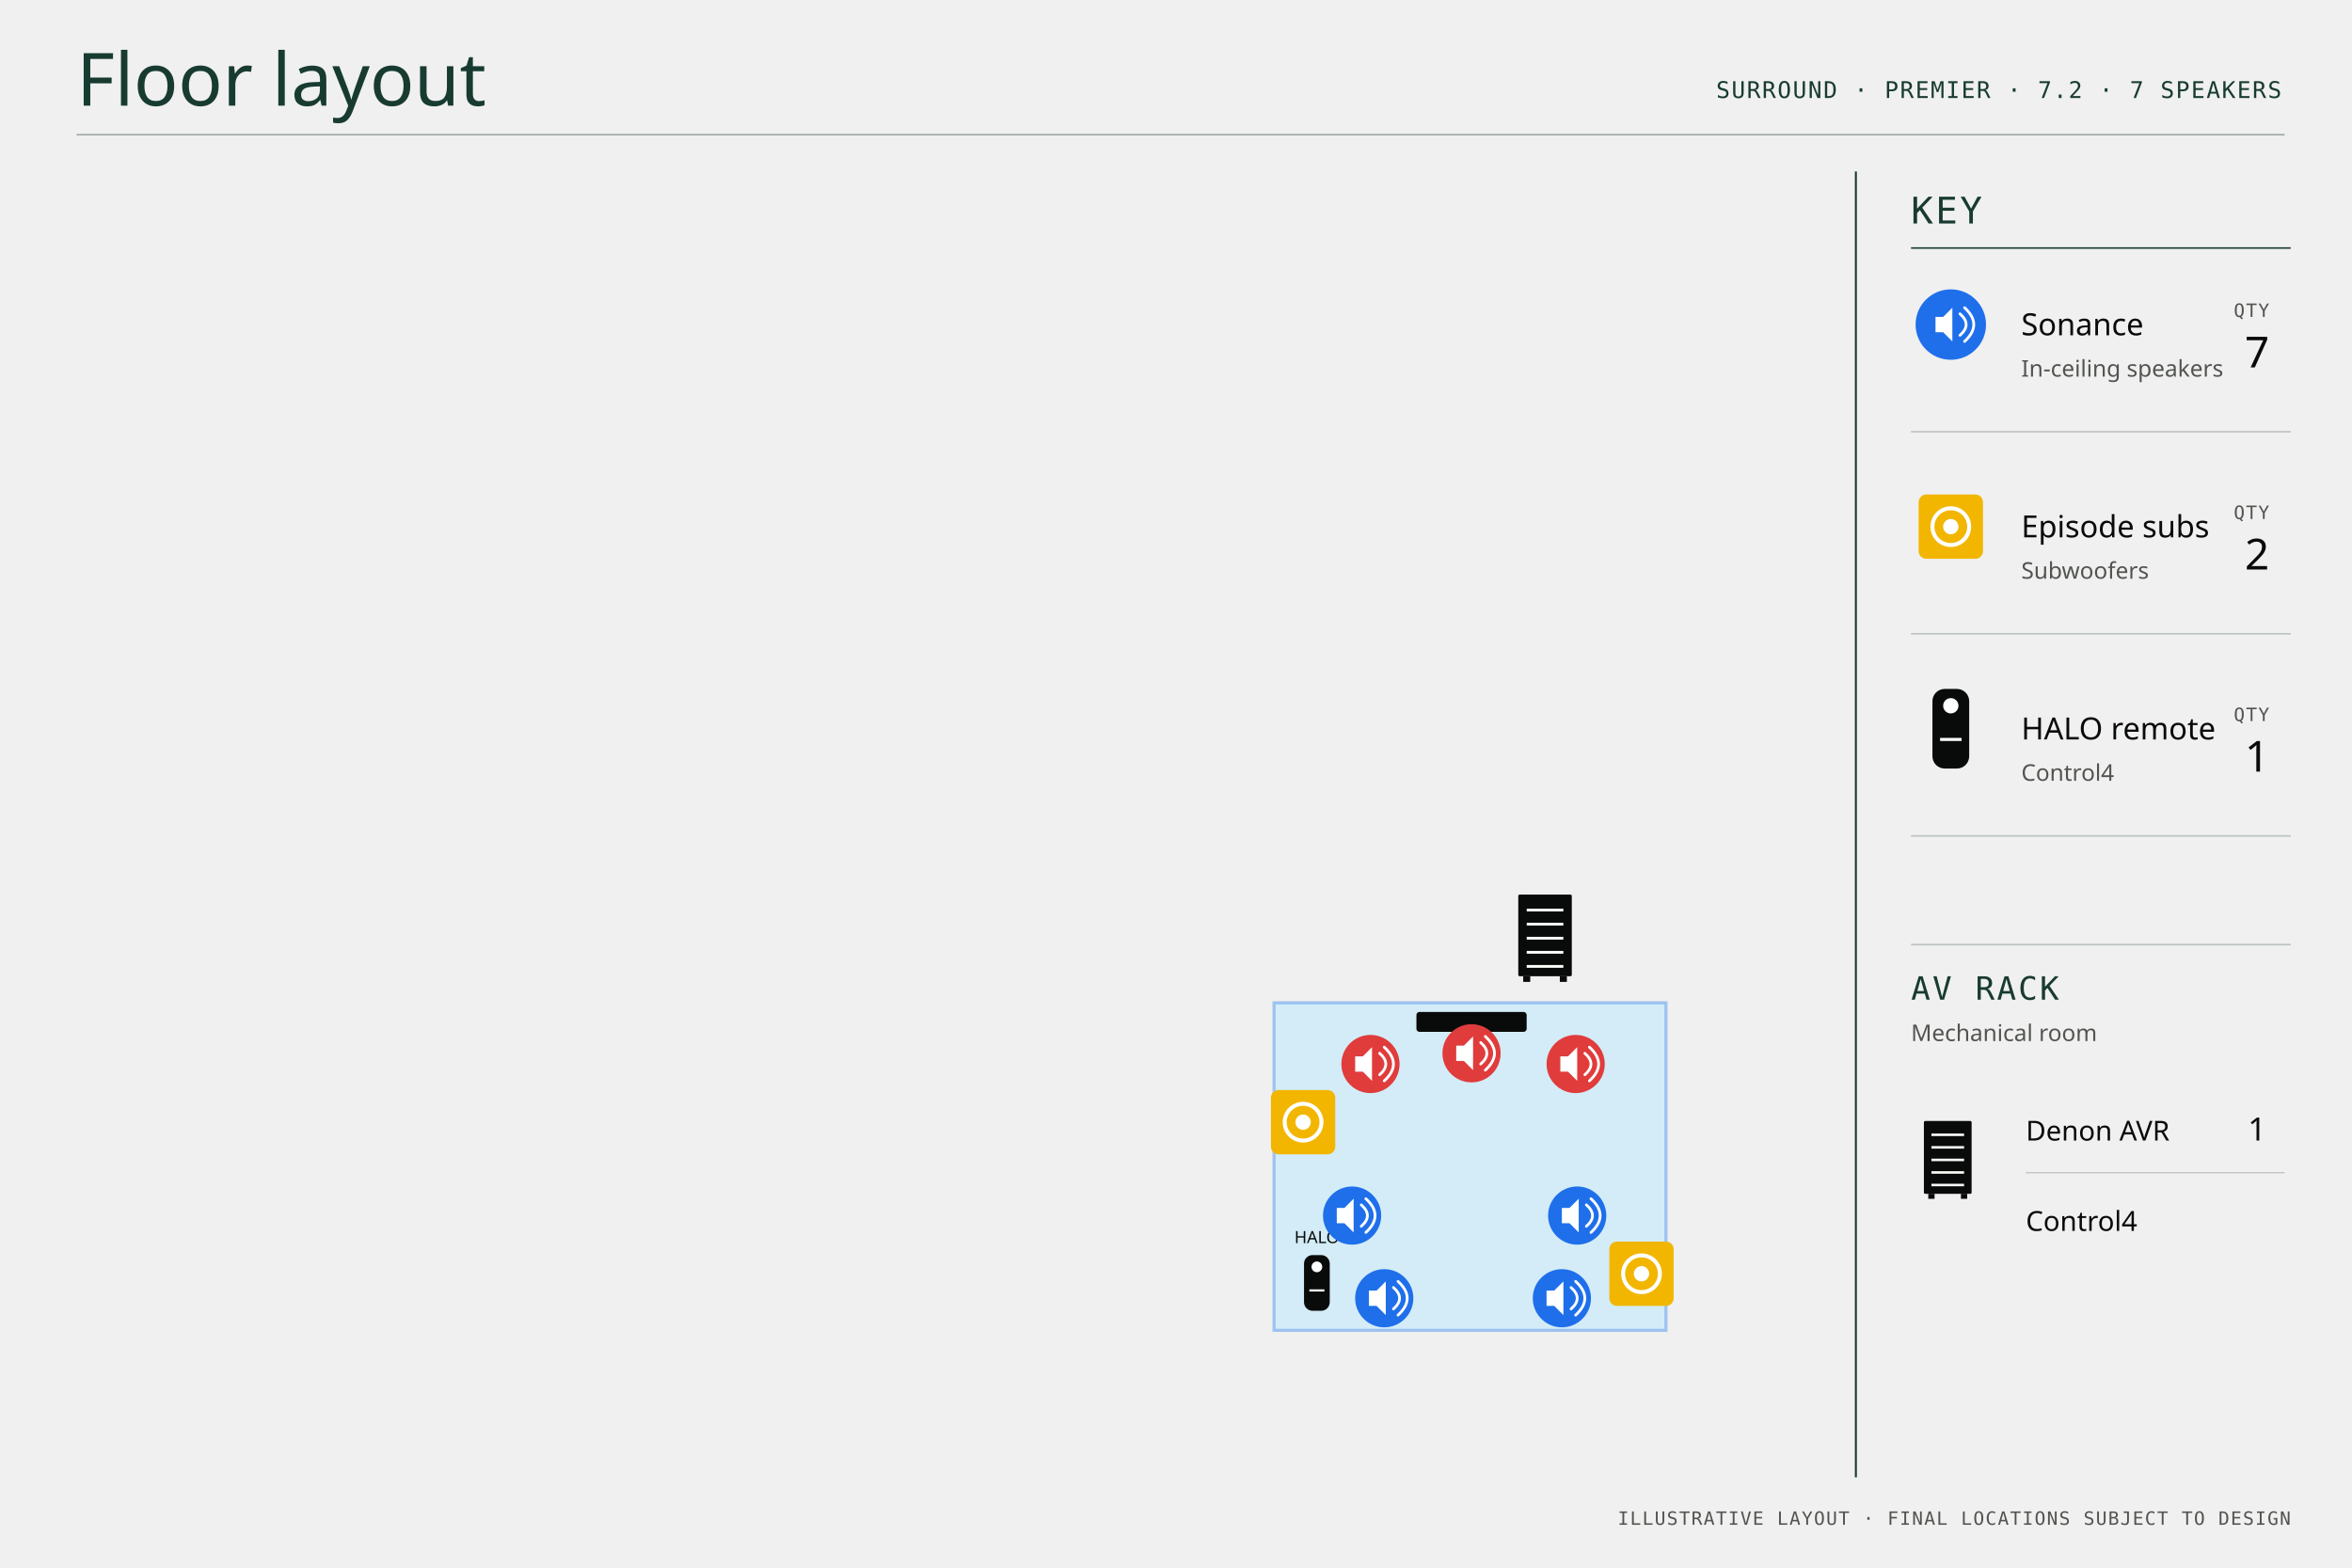
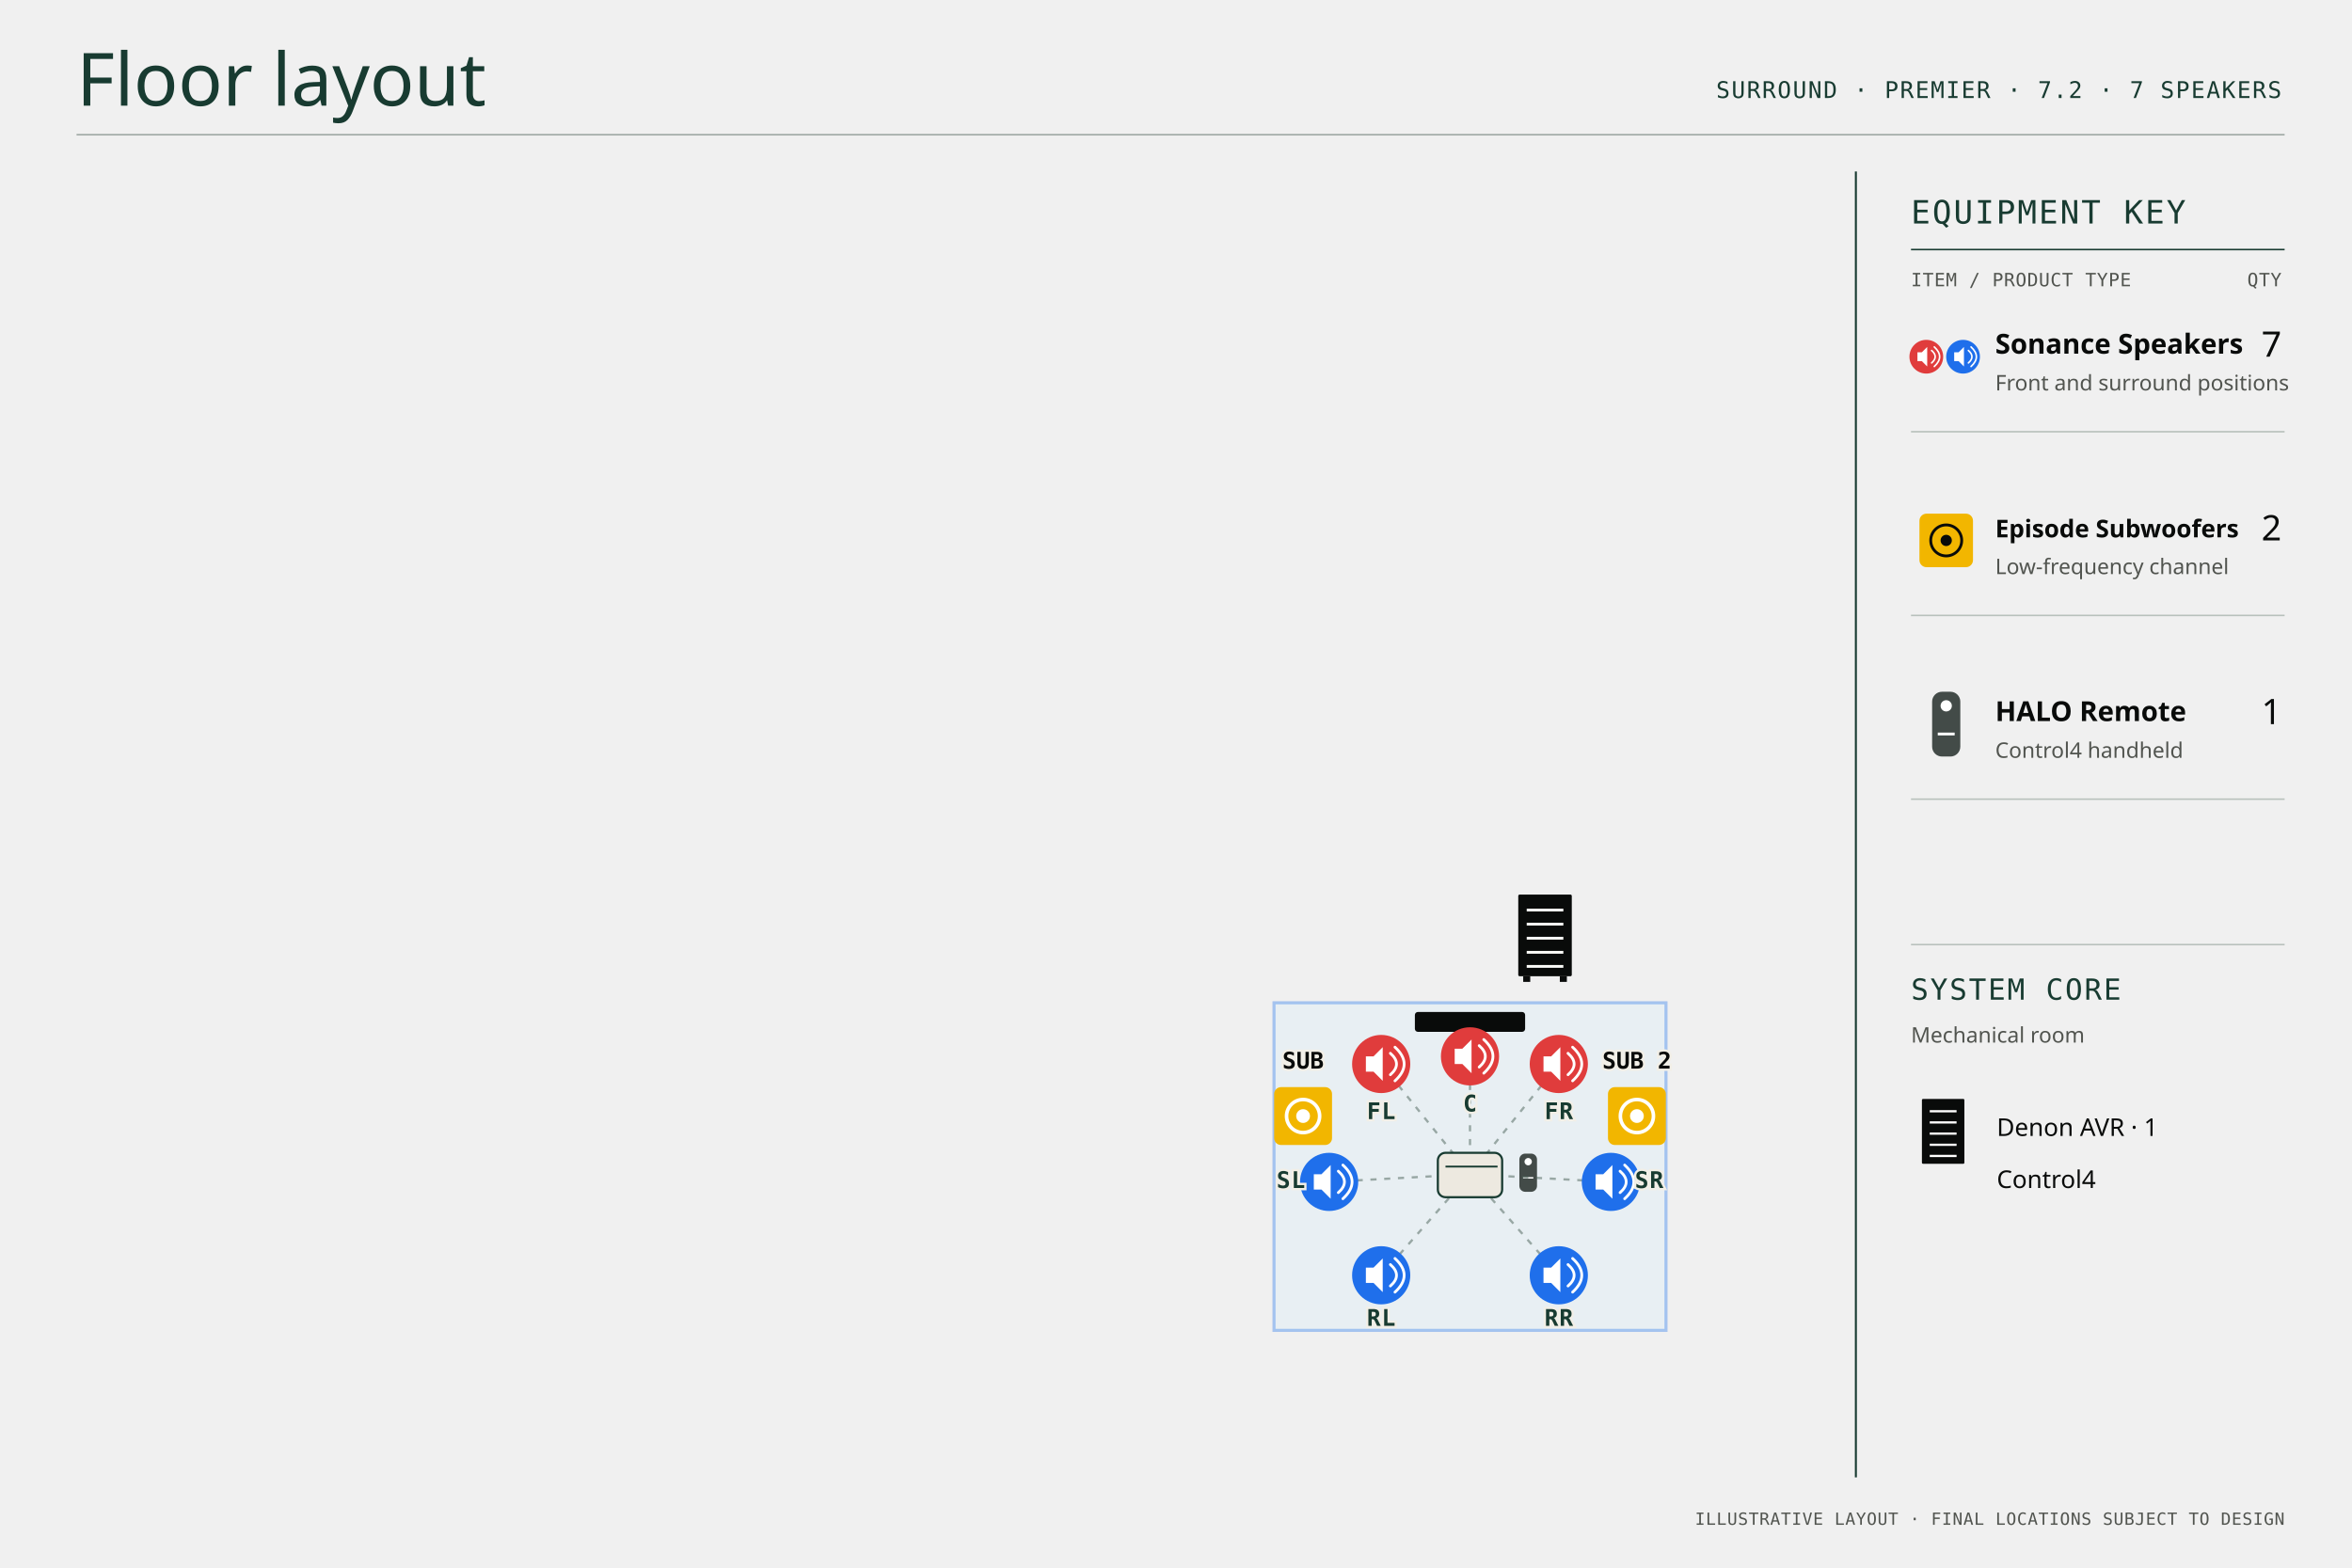
<svg xmlns="http://www.w3.org/2000/svg" viewBox="0 0 1536 1024" width="1536" height="1024" role="img" aria-label="Surround Premier floor layout and equipment key">
  <text x="50" y="69" fill="#183B31" font-family="Schibsted Grotesk,sans-serif" font-size="48">Floor layout</text>
  <text x="1490" y="64" fill="#183B31" font-family="IBM Plex Mono,monospace" font-size="15" letter-spacing=".065em" text-anchor="end">SURROUND · PREMIER · 7.2 · 7 SPEAKERS</text>
  <line x1="50" y1="88" x2="1492" y2="88" stroke="#9DA7A3" stroke-width="1" />
-   <rect x="832" y="655" width="256" height="214" fill="#BFE9FC" fill-opacity=".60" stroke="#1F6FEB" stroke-opacity=".35" stroke-width="2" />
-   <g transform="translate(860,838) scale(.70)" data-device="remote">
-     <rect x="-12" y="-26" width="24" height="52" rx="8" fill="#090B0A" />
+   <rect x="832" y="655" width="256" height="214" fill="#BFE9FC" fill-opacity=".17" stroke="#1F6FEB" stroke-opacity=".35" stroke-width="2" />
+   <g transform="translate(998,766) scale(.48)" data-device="remote">
+     <rect x="-12" y="-26" width="24" height="52" rx="8" fill="#434B48" />
    <circle cy="-15" r="5" fill="white" />
    <path d="M-7 7h14" stroke="white" stroke-width="2" />
  </g>
-   <text x="860" y="812" fill="#090B0A" font-family="Instrument Sans,sans-serif" font-size="11" text-anchor="middle">HALO</text>
-   <rect x="925" y="661" width="72" height="13" rx="2" fill="#090B0A" />
-   <line x1="961" y1="674" x2="961" y2="690" stroke="#090B0A" stroke-width="2" />
-   <g transform="translate(895,695)">
+   <rect x="924" y="661" width="72" height="13" rx="2" fill="#090B0A" />
+   <line x1="960" y1="674" x2="960" y2="690" stroke="#090B0A" stroke-width="2" />
+   <g aria-hidden="true">
+     <line x1="902" y1="695" x2="960" y2="767" stroke="#496056" stroke-width="1.5" stroke-opacity=".5" stroke-dasharray="4 5" />
+     <line x1="960" y1="690" x2="960" y2="767" stroke="#496056" stroke-width="1.5" stroke-opacity=".5" stroke-dasharray="4 5" />
+     <line x1="1018" y1="695" x2="960" y2="767" stroke="#496056" stroke-width="1.5" stroke-opacity=".5" stroke-dasharray="4 5" />
+     <line x1="868" y1="772" x2="960" y2="767" stroke="#496056" stroke-width="1.5" stroke-opacity=".5" stroke-dasharray="4 5" />
+     <line x1="1052" y1="772" x2="960" y2="767" stroke="#496056" stroke-width="1.5" stroke-opacity=".5" stroke-dasharray="4 5" />
+     <line x1="902" y1="833" x2="960" y2="767" stroke="#496056" stroke-width="1.5" stroke-opacity=".5" stroke-dasharray="4 5" />
+     <line x1="1018" y1="833" x2="960" y2="767" stroke="#496056" stroke-width="1.5" stroke-opacity=".5" stroke-dasharray="4 5" />
+   </g>
+   <g aria-hidden="true">
+     <rect x="939" y="753" width="42" height="29" rx="5" fill="#EDE9E0" stroke="#183B31" stroke-width="1.4" />
+     <line x1="944" y1="762" x2="978" y2="762" stroke="#183B31" stroke-width="1.2" />
+   </g>
+   <g transform="translate(902,695)">
    <circle r="19" fill="#E03C3C" />
    <path d="M-10 -5h5l6 -6v22l-6 -6h-5z" fill="white" />
    <path d="M6 -7q8 7 0 14M9 -11q12 11 0 22" fill="none" stroke="white" stroke-width="1.8" stroke-linecap="round" />
  </g>
-   <g transform="translate(961,688)">
+   <g transform="translate(960,690)">
    <circle r="19" fill="#E03C3C" />
    <path d="M-10 -5h5l6 -6v22l-6 -6h-5z" fill="white" />
    <path d="M6 -7q8 7 0 14M9 -11q12 11 0 22" fill="none" stroke="white" stroke-width="1.8" stroke-linecap="round" />
  </g>
-   <g transform="translate(1029,695)">
+   <g transform="translate(1018,695)">
    <circle r="19" fill="#E03C3C" />
    <path d="M-10 -5h5l6 -6v22l-6 -6h-5z" fill="white" />
    <path d="M6 -7q8 7 0 14M9 -11q12 11 0 22" fill="none" stroke="white" stroke-width="1.8" stroke-linecap="round" />
  </g>
-   <g transform="translate(883,794)">
+   <g transform="translate(868,772)">
    <circle r="19" fill="#1F6FEB" />
    <path d="M-10 -5h5l6 -6v22l-6 -6h-5z" fill="white" />
    <path d="M6 -7q8 7 0 14M9 -11q12 11 0 22" fill="none" stroke="white" stroke-width="1.8" stroke-linecap="round" />
  </g>
-   <g transform="translate(1030,794)">
+   <g transform="translate(1052,772)">
    <circle r="19" fill="#1F6FEB" />
    <path d="M-10 -5h5l6 -6v22l-6 -6h-5z" fill="white" />
    <path d="M6 -7q8 7 0 14M9 -11q12 11 0 22" fill="none" stroke="white" stroke-width="1.8" stroke-linecap="round" />
  </g>
-   <g transform="translate(904,848)">
+   <g transform="translate(902,833)">
    <circle r="19" fill="#1F6FEB" />
    <path d="M-10 -5h5l6 -6v22l-6 -6h-5z" fill="white" />
    <path d="M6 -7q8 7 0 14M9 -11q12 11 0 22" fill="none" stroke="white" stroke-width="1.8" stroke-linecap="round" />
  </g>
-   <g transform="translate(1020,848)">
+   <g transform="translate(1018,833)">
    <circle r="19" fill="#1F6FEB" />
    <path d="M-10 -5h5l6 -6v22l-6 -6h-5z" fill="white" />
    <path d="M6 -7q8 7 0 14M9 -11q12 11 0 22" fill="none" stroke="white" stroke-width="1.8" stroke-linecap="round" />
  </g>
-   <g transform="translate(851,733)">
+   <g transform="translate(851,729) scale(.9)">
    <rect x="-21" y="-21" width="42" height="42" rx="5" fill="#F2B600" />
    <circle r="12" fill="none" stroke="white" stroke-width="2.6" />
    <circle r="5" fill="white" />
  </g>
-   <g transform="translate(1072,832)">
+   <g transform="translate(1069,729) scale(.9)">
    <rect x="-21" y="-21" width="42" height="42" rx="5" fill="#F2B600" />
    <circle r="12" fill="none" stroke="white" stroke-width="2.6" />
    <circle r="5" fill="white" />
  </g>
  <g transform="translate(1009,611) scale(0.92)">
    <rect x="-19" y="-29" width="38" height="58" rx="1" fill="#090B0A" />
    <path d="M-13 -18h26M-13 -8h26M-13 2h26M-13 12h26M-13 22h26" stroke="#FAFBF7" stroke-width="2" />
    <path d="M-13 29v4m26 -4v4" stroke="#090B0A" stroke-width="5" />
  </g>
+   <g aria-hidden="true">
+     <text x="902" y="731" fill="#183B31" stroke="#F2EFE7" stroke-width="3" paint-order="stroke" text-anchor="middle" font-family="IBM Plex Mono,monospace" font-size="15" font-weight="600" letter-spacing=".04em">FL</text>
+     <text x="960" y="726" fill="#183B31" stroke="#F2EFE7" stroke-width="3" paint-order="stroke" text-anchor="middle" font-family="IBM Plex Mono,monospace" font-size="15" font-weight="600" letter-spacing=".04em">C</text>
+     <text x="1018" y="731" fill="#183B31" stroke="#F2EFE7" stroke-width="3" paint-order="stroke" text-anchor="middle" font-family="IBM Plex Mono,monospace" font-size="15" font-weight="600" letter-spacing=".04em">FR</text>
+     <text x="843" y="776" fill="#183B31" stroke="#F2EFE7" stroke-width="3" paint-order="stroke" text-anchor="middle" font-family="IBM Plex Mono,monospace" font-size="15" font-weight="600" letter-spacing=".04em">SL</text>
+     <text x="1077" y="776" fill="#183B31" stroke="#F2EFE7" stroke-width="3" paint-order="stroke" text-anchor="middle" font-family="IBM Plex Mono,monospace" font-size="15" font-weight="600" letter-spacing=".04em">SR</text>
+     <text x="902" y="866" fill="#183B31" stroke="#F2EFE7" stroke-width="3" paint-order="stroke" text-anchor="middle" font-family="IBM Plex Mono,monospace" font-size="15" font-weight="600" letter-spacing=".04em">RL</text>
+     <text x="1018" y="866" fill="#183B31" stroke="#F2EFE7" stroke-width="3" paint-order="stroke" text-anchor="middle" font-family="IBM Plex Mono,monospace" font-size="15" font-weight="600" letter-spacing=".04em">RR</text>
+     <text x="851" y="698" fill="#090B0A" stroke="#F2EFE7" stroke-width="3" paint-order="stroke" text-anchor="middle" font-family="IBM Plex Mono,monospace" font-size="15" font-weight="600">SUB</text>
+     <text x="1069" y="698" fill="#090B0A" stroke="#F2EFE7" stroke-width="3" paint-order="stroke" text-anchor="middle" font-family="IBM Plex Mono,monospace" font-size="15" font-weight="600">SUB 2</text>
+   </g>
  <line x1="1212" y1="112" x2="1212" y2="965" stroke="#183B31" stroke-width="1.3" />
-   <text x="1248" y="146" fill="#183B31" font-family="IBM Plex Mono,monospace" font-size="24" letter-spacing=".065em">KEY</text>
-   <line x1="1248" y1="162" x2="1496" y2="162" stroke="#183B31" stroke-width="1" />
-   <g>
-     <g transform="translate(1274,212)">
-       <circle r="23" fill="#1F6FEB" />
-       <path d="M-10 -5h5l6 -6v22l-6 -6h-5z" fill="white" />
-       <path d="M6 -7q8 7 0 14M9 -11q12 11 0 22" fill="none" stroke="white" stroke-width="1.8" stroke-linecap="round" />
-     </g>
-     <text x="1320" y="219" fill="#090B0A" font-family="Instrument Sans,sans-serif" font-size="20">Sonance</text>
-     <text x="1320" y="246" fill="#51544F" font-family="Instrument Sans,sans-serif" font-size="15">In-ceiling speakers</text>
-     <text x="1482" y="207" fill="#51544F" font-family="IBM Plex Mono,monospace" font-size="12" letter-spacing=".065em" text-anchor="end">QTY</text>
-     <text x="1482" y="240" fill="#090B0A" font-family="Instrument Sans,sans-serif" font-size="28" text-anchor="end">7</text>
-     <line x1="1248" y1="282" x2="1496" y2="282" stroke="#BBC2BE" stroke-width="1" />
+   <text x="1248" y="146" fill="#183B31" font-family="IBM Plex Mono,monospace" font-size="21" letter-spacing=".06em">EQUIPMENT KEY</text>
+   <line x1="1248" y1="163" x2="1492" y2="163" stroke="#183B31" stroke-width="1" />
+   <text x="1248" y="187" fill="#51544F" font-family="IBM Plex Mono,monospace" font-size="12" letter-spacing=".03em">ITEM / PRODUCT TYPE</text>
+   <text x="1490" y="187" fill="#51544F" font-family="IBM Plex Mono,monospace" font-size="12" letter-spacing=".03em" text-anchor="end">QTY</text>
+   <g transform="translate(1258,233) scale(.58)">
+     <circle r="19" fill="#E03C3C" />
+     <path d="M-10 -5h5l6 -6v22l-6 -6h-5z" fill="white" />
+     <path d="M6 -7q8 7 0 14M9 -11q12 11 0 22" fill="none" stroke="white" stroke-width="1.8" stroke-linecap="round" />
  </g>
-   <g>
-     <g transform="translate(1274,344)">
-       <rect x="-21" y="-21" width="42" height="42" rx="5" fill="#F2B600" />
-       <circle r="12" fill="none" stroke="white" stroke-width="2.6" />
-       <circle r="5" fill="white" />
-     </g>
-     <text x="1320" y="351" fill="#090B0A" font-family="Instrument Sans,sans-serif" font-size="20">Episode subs</text>
-     <text x="1320" y="378" fill="#51544F" font-family="Instrument Sans,sans-serif" font-size="15">Subwoofers</text>
-     <text x="1482" y="339" fill="#51544F" font-family="IBM Plex Mono,monospace" font-size="12" letter-spacing=".065em" text-anchor="end">QTY</text>
-     <text x="1482" y="372" fill="#090B0A" font-family="Instrument Sans,sans-serif" font-size="28" text-anchor="end">2</text>
-     <line x1="1248" y1="414" x2="1496" y2="414" stroke="#BBC2BE" stroke-width="1" />
+   <g transform="translate(1282,233) scale(.58)">
+     <circle r="19" fill="#1F6FEB" />
+     <path d="M-10 -5h5l6 -6v22l-6 -6h-5z" fill="white" />
+     <path d="M6 -7q8 7 0 14M9 -11q12 11 0 22" fill="none" stroke="white" stroke-width="1.8" stroke-linecap="round" />
  </g>
-   <g>
-     <g transform="translate(1274,476)">
-       <rect x="-12" y="-26" width="24" height="52" rx="8" fill="#090B0A" />
-       <circle cy="-15" r="5" fill="white" />
-       <path d="M-7 7h14" stroke="white" stroke-width="2" />
-     </g>
-     <text x="1320" y="483" fill="#090B0A" font-family="Instrument Sans,sans-serif" font-size="20">HALO remote</text>
-     <text x="1320" y="510" fill="#51544F" font-family="Instrument Sans,sans-serif" font-size="15">Control4</text>
-     <text x="1482" y="471" fill="#51544F" font-family="IBM Plex Mono,monospace" font-size="12" letter-spacing=".065em" text-anchor="end">QTY</text>
-     <text x="1482" y="504" fill="#090B0A" font-family="Instrument Sans,sans-serif" font-size="28" text-anchor="end">1</text>
-     <line x1="1248" y1="546" x2="1496" y2="546" stroke="#BBC2BE" stroke-width="1" />
+   <text x="1303" y="231" fill="#090B0A" font-family="Instrument Sans,sans-serif" font-size="18" font-weight="600">Sonance Speakers</text>
+   <text x="1303" y="255" fill="#51544F" font-family="Instrument Sans,sans-serif" font-size="14">Front and surround positions</text>
+   <text x="1490" y="233" fill="#090B0A" font-family="Instrument Sans,sans-serif" font-size="23" text-anchor="end">7</text>
+   <line x1="1248" y1="282" x2="1492" y2="282" stroke="#B8C1BC" stroke-width="1" />
+   <g transform="translate(1271,353) scale(0.92)">
+     <rect x="-19" y="-19" width="38" height="38" rx="5" fill="#F2B600" />
+     <circle r="11" fill="none" stroke="#090B0A" stroke-width="2" />
+     <circle r="4" fill="#090B0A" />
  </g>
-   <line x1="1248" y1="617" x2="1496" y2="617" stroke="#BBC2BE" stroke-width="1" />
-   <text x="1248" y="653" fill="#183B31" font-family="IBM Plex Mono,monospace" font-size="21" letter-spacing=".065em">AV RACK</text>
-   <text x="1248" y="680" fill="#51544F" font-family="Instrument Sans,sans-serif" font-size="15">Mechanical room</text>
-   <g transform="translate(1272,756) scale(0.82)">
+   <text x="1303" y="351" fill="#090B0A" font-family="Instrument Sans,sans-serif" font-size="16" font-weight="600">Episode Subwoofers</text>
+   <text x="1303" y="375" fill="#51544F" font-family="Instrument Sans,sans-serif" font-size="14">Low-frequency channel</text>
+   <text x="1490" y="353" fill="#090B0A" font-family="Instrument Sans,sans-serif" font-size="23" text-anchor="end">2</text>
+   <line x1="1248" y1="402" x2="1492" y2="402" stroke="#B8C1BC" stroke-width="1" />
+   <g transform="translate(1271,473) scale(0.92)">
+     <rect x="-10" y="-23" width="20" height="46" rx="7" fill="#434B48" />
+     <circle cy="-13" r="4" fill="white" />
+     <path d="M-6 7h12" stroke="white" stroke-width="2" />
+   </g>
+   <text x="1303" y="471" fill="#090B0A" font-family="Instrument Sans,sans-serif" font-size="18" font-weight="600">HALO Remote</text>
+   <text x="1303" y="495" fill="#51544F" font-family="Instrument Sans,sans-serif" font-size="14">Control4 handheld</text>
+   <text x="1490" y="473" fill="#090B0A" font-family="Instrument Sans,sans-serif" font-size="23" text-anchor="end">1</text>
+   <line x1="1248" y1="522" x2="1492" y2="522" stroke="#B8C1BC" stroke-width="1" />
+   <line x1="1248" y1="617" x2="1492" y2="617" stroke="#B8C1BC" stroke-width="1" />
+   <text x="1248" y="653" fill="#183B31" font-family="IBM Plex Mono,monospace" font-size="19" letter-spacing=".06em">SYSTEM CORE</text>
+   <text x="1248" y="681" fill="#51544F" font-family="Instrument Sans,sans-serif" font-size="14">Mechanical room</text>
+   <g transform="translate(1269,739) scale(.73)">
    <rect x="-19" y="-29" width="38" height="58" rx="1" fill="#090B0A" />
-     <path d="M-13 -18h26M-13 -8h26M-13 2h26M-13 12h26M-13 22h26" stroke="#FAFBF7" stroke-width="2" />
-     <path d="M-13 29v4m26 -4v4" stroke="#090B0A" stroke-width="5" />
+     <line x1="-12" y1="-18" x2="12" y2="-18" stroke="white" stroke-width="2" />
+     <line x1="-12" y1="-8" x2="12" y2="-8" stroke="white" stroke-width="2" />
+     <line x1="-12" y1="2" x2="12" y2="2" stroke="white" stroke-width="2" />
+     <line x1="-12" y1="12" x2="12" y2="12" stroke="white" stroke-width="2" />
+     <line x1="-12" y1="22" x2="12" y2="22" stroke="white" stroke-width="2" />
  </g>
-   <text x="1323" y="745" fill="#090B0A" font-family="Instrument Sans,sans-serif" font-size="18">Denon AVR</text>
-   <text x="1480" y="745" fill="#090B0A" font-family="Instrument Sans,sans-serif" font-size="21" text-anchor="end">1</text>
-   <line x1="1323" y1="766" x2="1492" y2="766" stroke="#BCC2BE" stroke-width=".8" />
-   <text x="1323" y="804" fill="#090B0A" font-family="Instrument Sans,sans-serif" font-size="18">Control4</text>
-   <text x="1496" y="996" fill="#51544F" font-family="IBM Plex Mono,monospace" font-size="12" letter-spacing=".065em" text-anchor="end">ILLUSTRATIVE LAYOUT · FINAL LOCATIONS SUBJECT TO DESIGN</text>
+   <text x="1304" y="742" fill="#090B0A" font-family="Instrument Sans,sans-serif" font-size="16">Denon AVR · 1</text>
+   <text x="1304" y="776" fill="#090B0A" font-family="Instrument Sans,sans-serif" font-size="16">Control4</text>
+   <text x="1492" y="996" fill="#51544F" font-family="IBM Plex Mono,monospace" font-size="11" letter-spacing=".035em" text-anchor="end">ILLUSTRATIVE LAYOUT · FINAL LOCATIONS SUBJECT TO DESIGN</text>
</svg>
